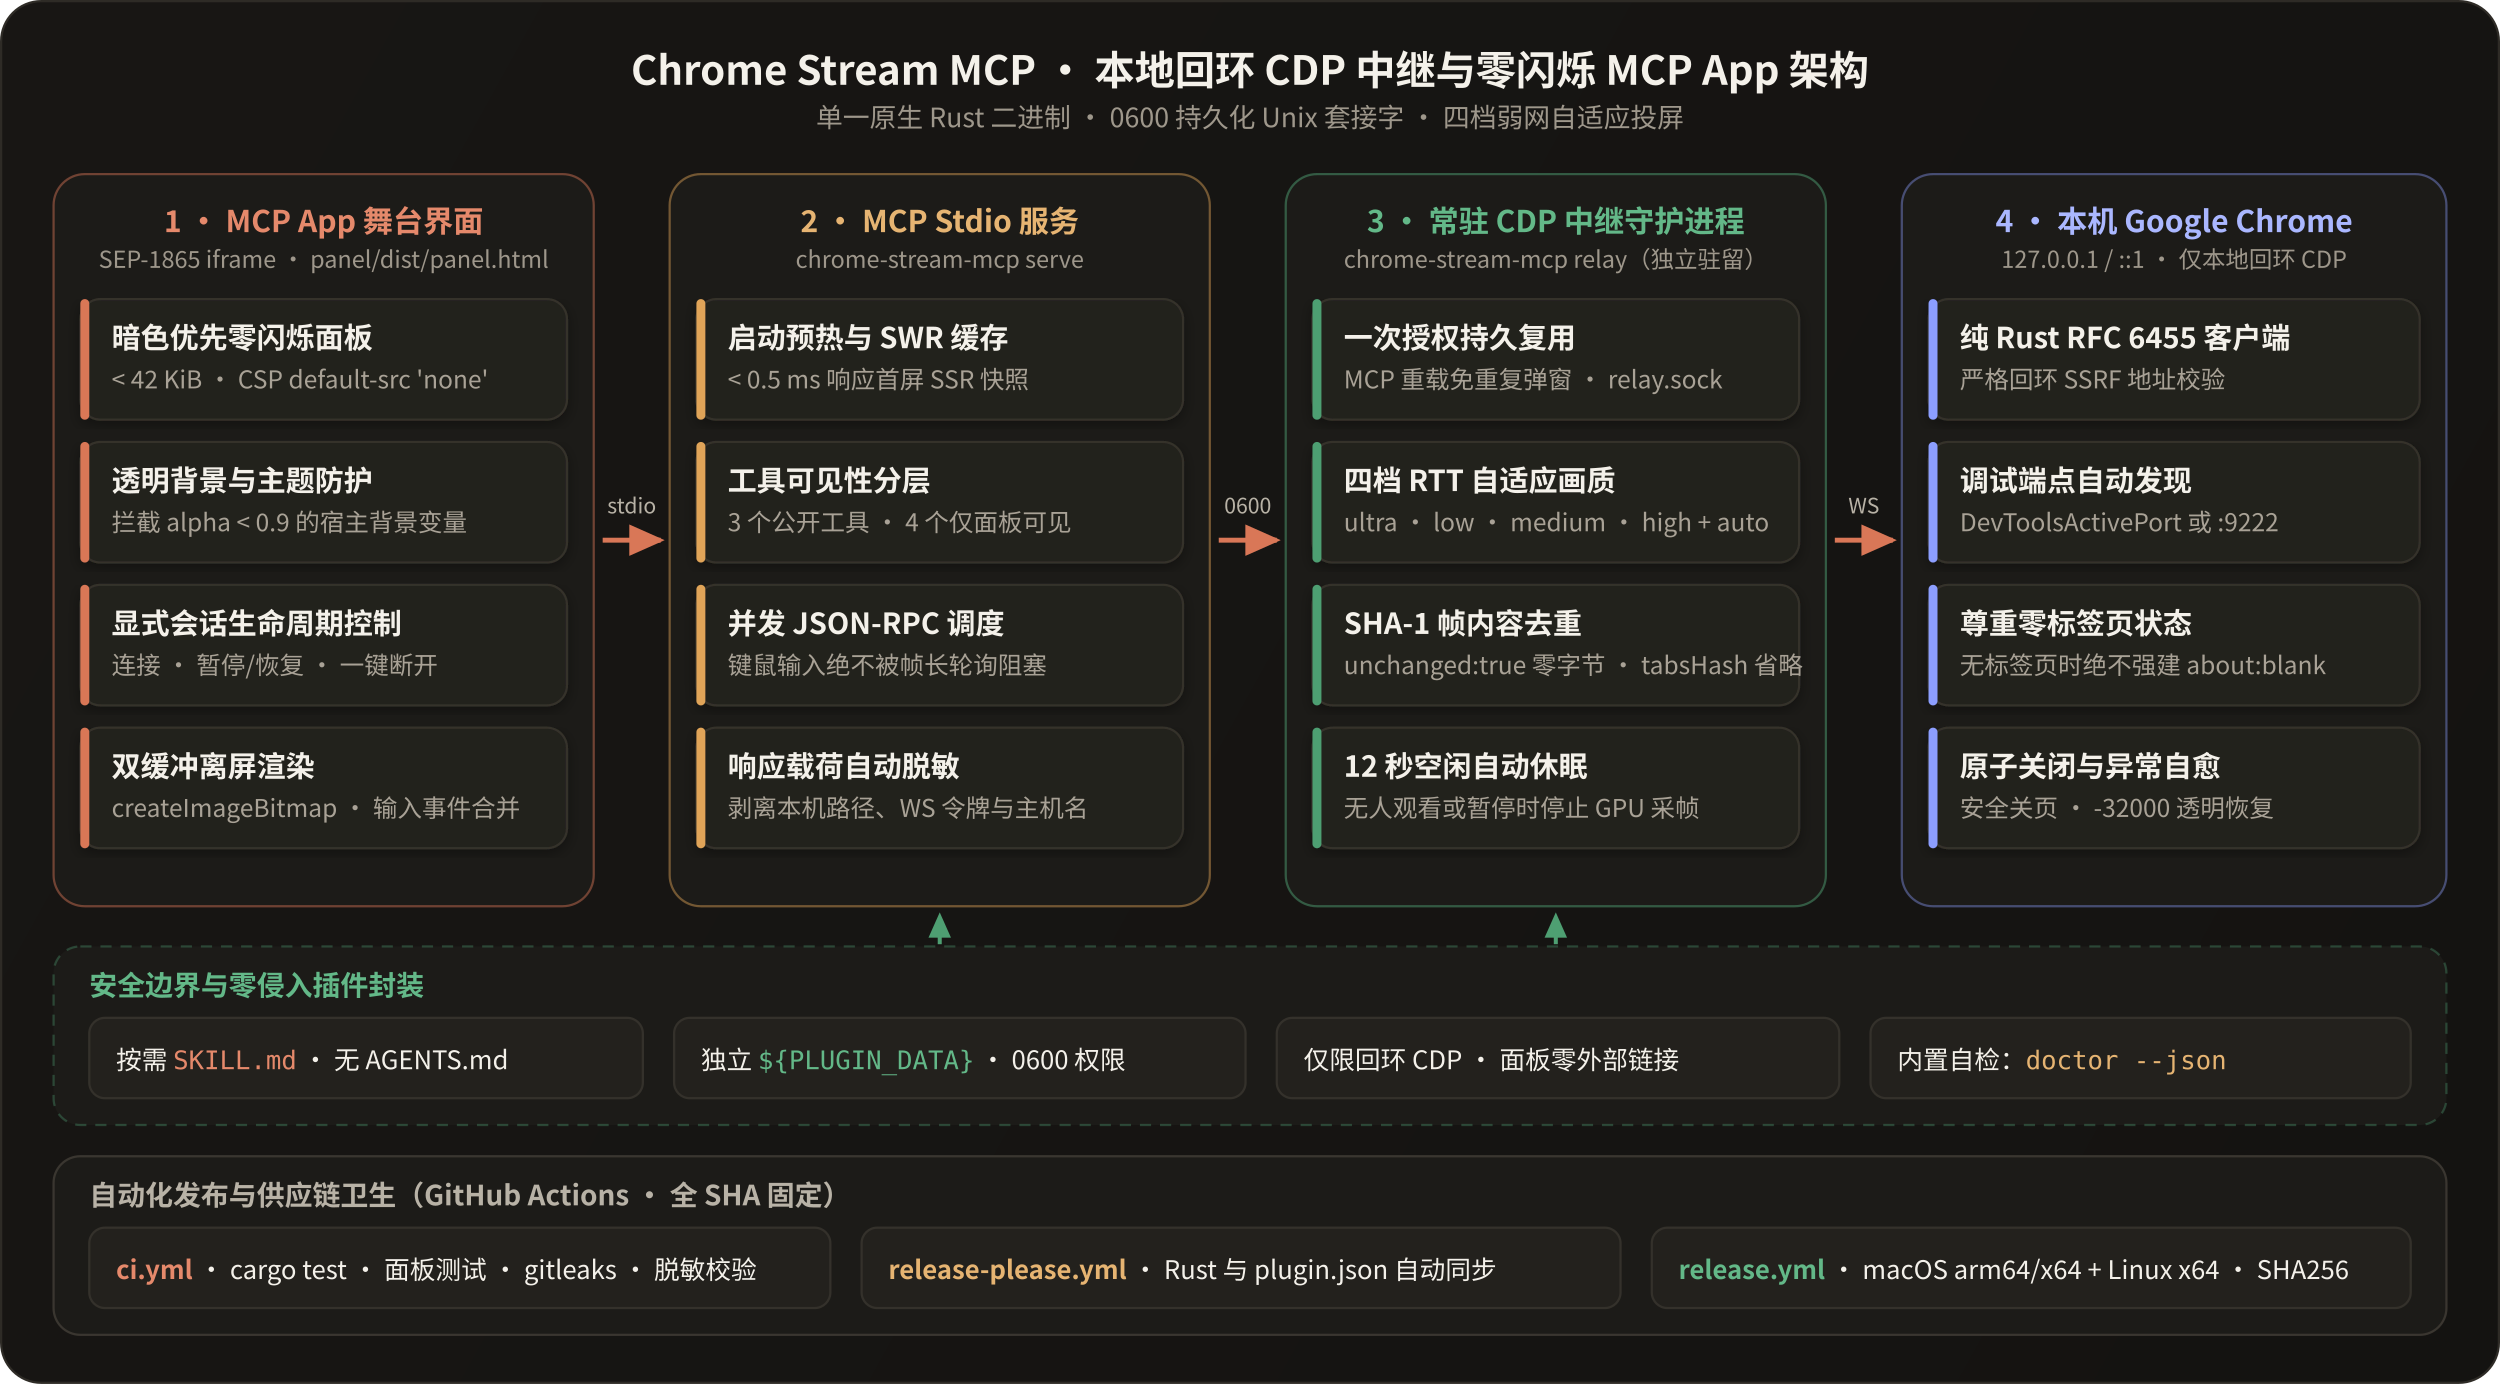
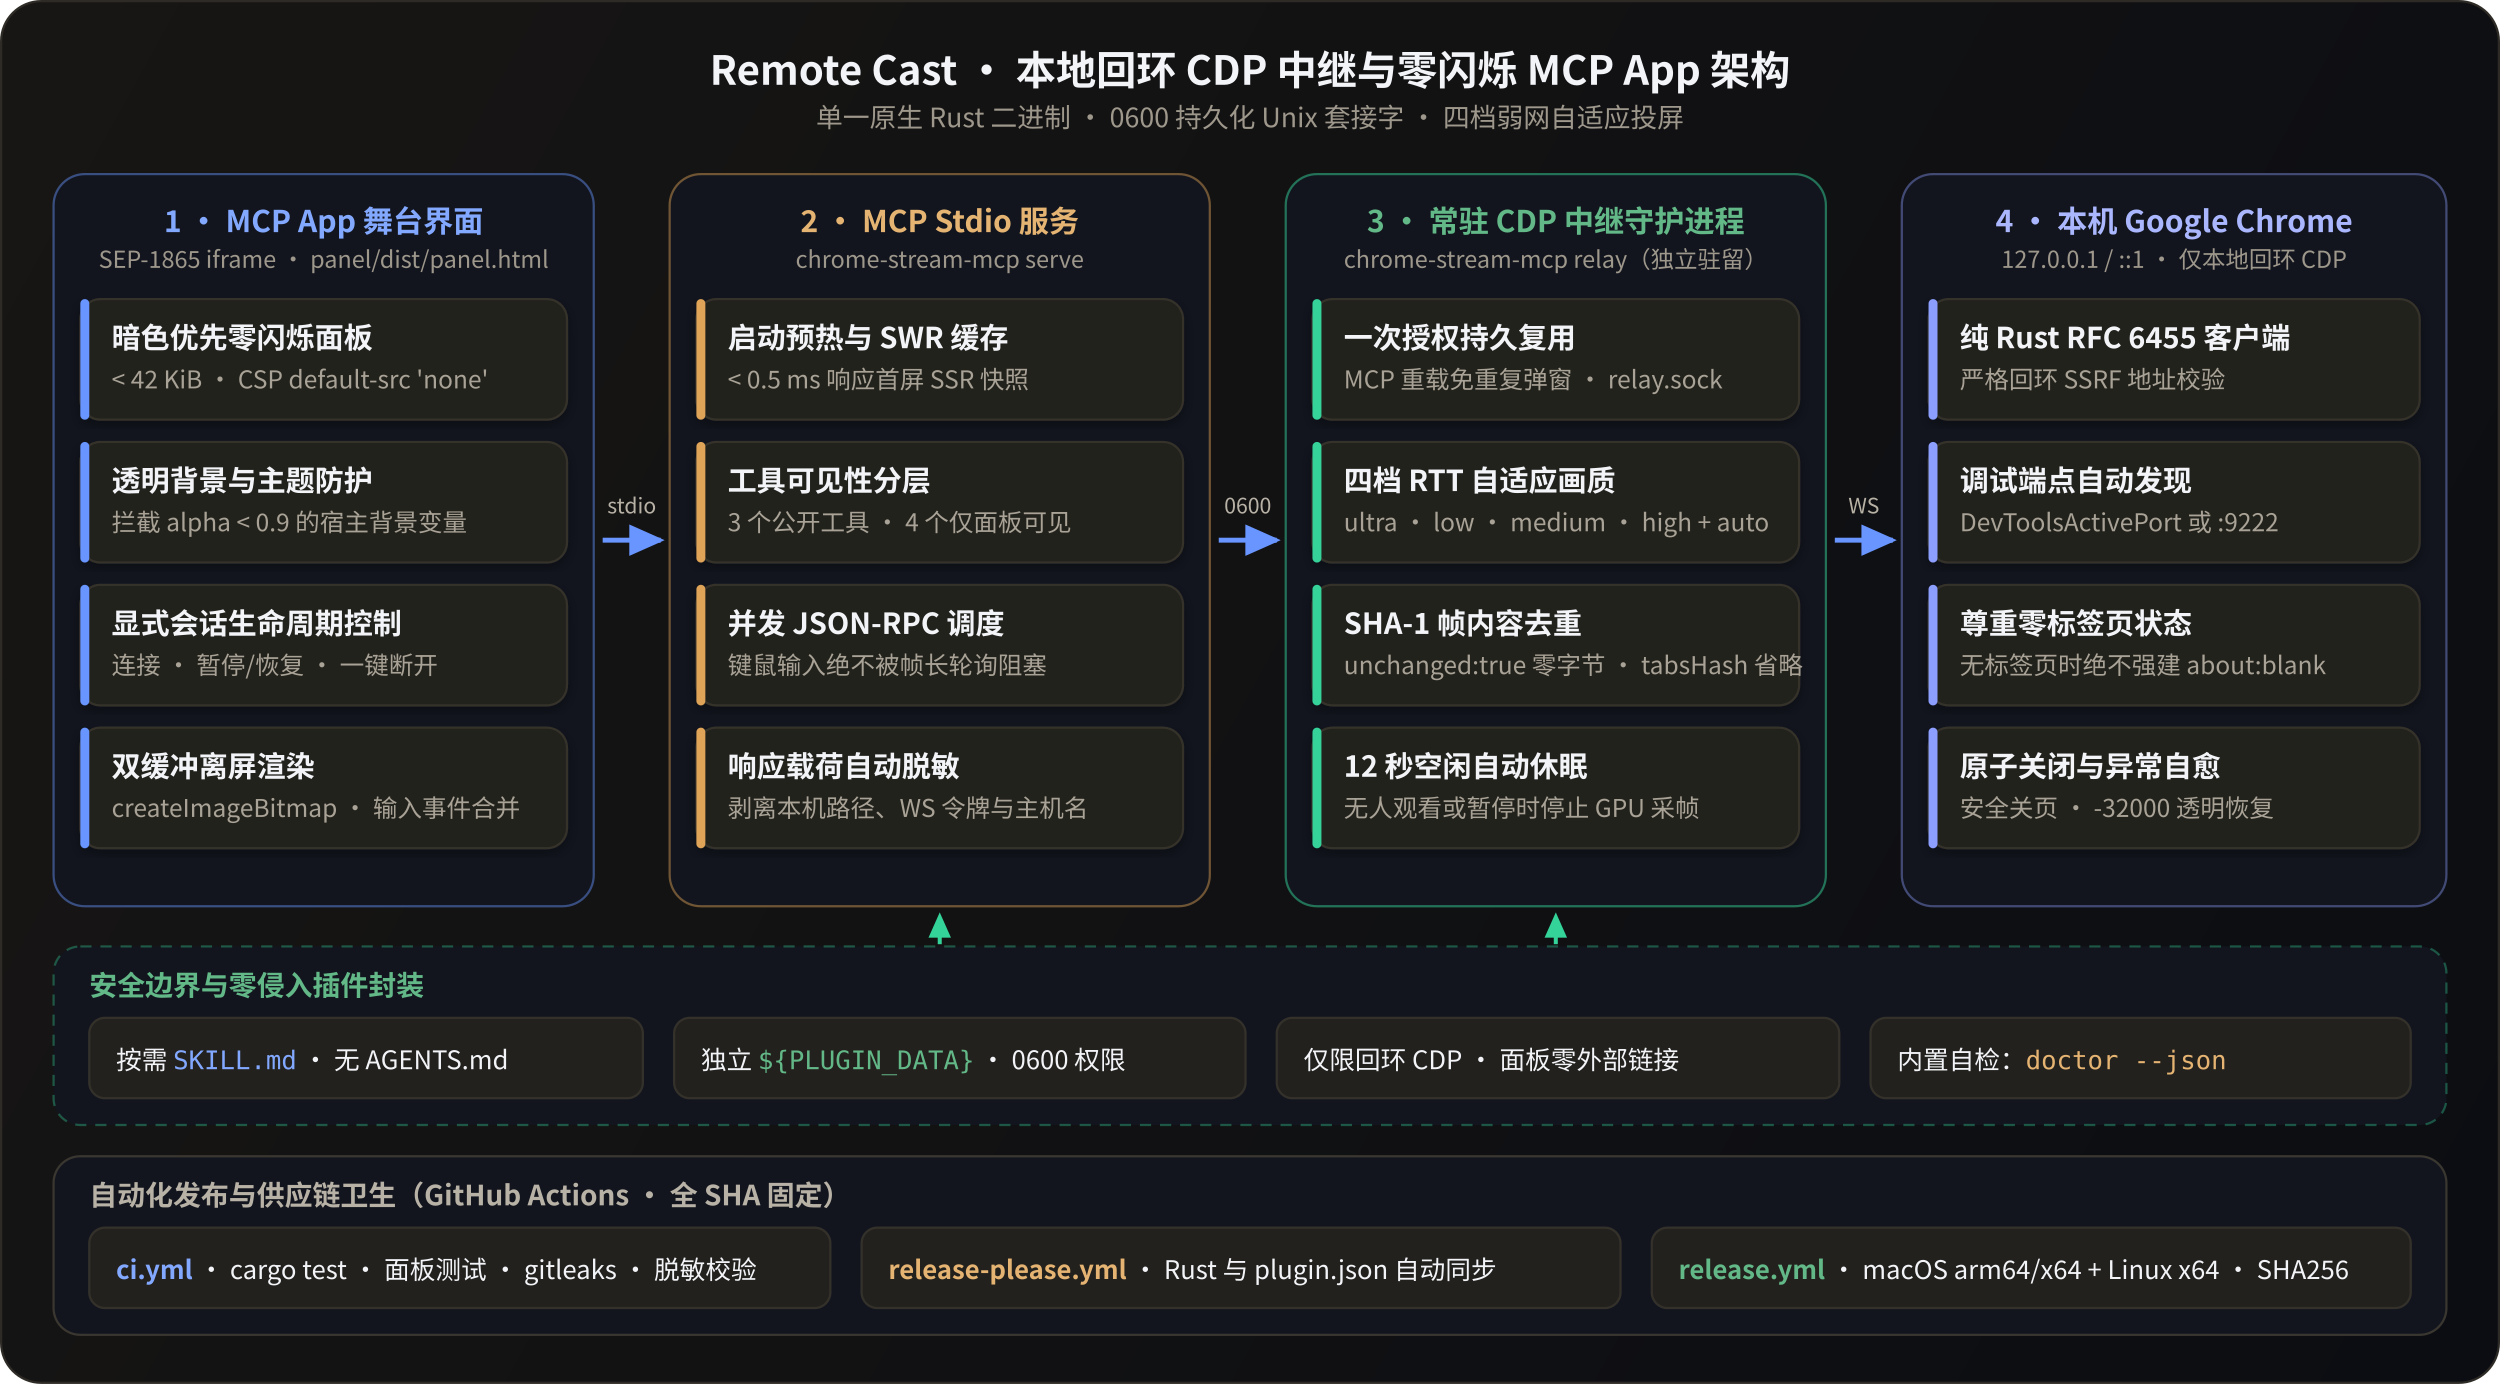
<svg xmlns="http://www.w3.org/2000/svg" viewBox="0 0 1120 620" width="1120" height="620" role="img" aria-labelledby="t d" font-family="-apple-system,'PingFang SC','Noto Sans CJK SC','Microsoft YaHei',BlinkMacSystemFont,'Segoe UI',Helvetica,Arial,sans-serif">
  <defs>
    <linearGradient id="bg-grad" x1="0" y1="0" x2="1120" y2="620" gradientUnits="userSpaceOnUse">
      <stop offset="0%" stop-color="#181614" />
-       <stop offset="100%" stop-color="#141311" />
+       <stop offset="100%" stop-color="#0B0D12" />
    </linearGradient>
    <marker id="arr-accent" viewBox="0 0 10 10" refX="8" refY="5" markerWidth="8" markerHeight="8" orient="auto-start-reverse">
-       <path d="M0,1 L9,5 L0,9 z" fill="#D97757" />
+       <path d="M0,1 L9,5 L0,9 z" fill="#6895FF" />
    </marker>
    <marker id="arr-emerald" viewBox="0 0 10 10" refX="8" refY="5" markerWidth="7" markerHeight="7" orient="auto-start-reverse">
-       <path d="M0,1 L9,5 L0,9 z" fill="#4E9F72" />
+       <path d="M0,1 L9,5 L0,9 z" fill="#34D399" />
    </marker>
    <filter id="card-shadow" x="-4%" y="-4%" width="108%" height="112%">
      <feDropShadow dx="0" dy="2" stdDeviation="3" flood-color="#000000" flood-opacity="0.35" />
    </filter>
  </defs>
  <rect x="0.5" y="0.5" width="1119" height="619" rx="18" fill="url(#bg-grad)" stroke="#2E2B26" />
-   <text x="560" y="38" text-anchor="middle" font-size="18" font-weight="700" fill="#F4F1EA">Chrome Stream MCP · 本地回环 CDP 中继与零闪烁 MCP App 架构</text>
+   <text x="560" y="38" text-anchor="middle" font-size="18" font-weight="700" fill="#F2F4F8">Remote Cast · 本地回环 CDP 中继与零闪烁 MCP App 架构</text>
  <text x="560" y="57" text-anchor="middle" font-size="12" fill="#9E978B">单一原生 Rust 二进制 · 0600 持久化 Unix 套接字 · 四档弱网自适应投屏</text>
-   <rect x="24" y="78" width="242" height="328" rx="14" fill="#1C1B18" stroke="#D97757" stroke-opacity="0.45" />
-   <text x="145" y="104" text-anchor="middle" font-size="13.5" font-weight="700" fill="#E5896B">1 · MCP App 舞台界面</text>
+   <rect x="24" y="78" width="242" height="328" rx="14" fill="#12151E" stroke="#6895FF" stroke-opacity="0.45" />
+   <text x="145" y="104" text-anchor="middle" font-size="13.5" font-weight="700" fill="#82A8FF">1 · MCP App 舞台界面</text>
  <text x="145" y="120" text-anchor="middle" font-size="10.5" fill="#9E978B">SEP-1865 iframe · panel/dist/panel.html</text>
  <g filter="url(#card-shadow)">
    <rect x="36" y="134" width="218" height="54" rx="9" fill="#23211D" stroke="#34312B" />
-     <rect x="36" y="134" width="4" height="54" rx="2" fill="#D97757" />
+     <rect x="36" y="134" width="4" height="54" rx="2" fill="#6895FF" />
  </g>
-   <text x="50" y="156" font-size="13" font-weight="650" fill="#F4F1EA">暗色优先零闪烁面板</text>
+   <text x="50" y="156" font-size="13" font-weight="650" fill="#F2F4F8">暗色优先零闪烁面板</text>
  <text x="50" y="174" font-size="11" fill="#A9A296">&lt; 42 KiB · CSP default-src 'none'</text>
  <g filter="url(#card-shadow)">
    <rect x="36" y="198" width="218" height="54" rx="9" fill="#23211D" stroke="#34312B" />
-     <rect x="36" y="198" width="4" height="54" rx="2" fill="#D97757" />
+     <rect x="36" y="198" width="4" height="54" rx="2" fill="#6895FF" />
  </g>
-   <text x="50" y="220" font-size="13" font-weight="650" fill="#F4F1EA">透明背景与主题防护</text>
+   <text x="50" y="220" font-size="13" font-weight="650" fill="#F2F4F8">透明背景与主题防护</text>
  <text x="50" y="238" font-size="11" fill="#A9A296">拦截 alpha &lt; 0.9 的宿主背景变量</text>
  <g filter="url(#card-shadow)">
    <rect x="36" y="262" width="218" height="54" rx="9" fill="#23211D" stroke="#34312B" />
-     <rect x="36" y="262" width="4" height="54" rx="2" fill="#D97757" />
+     <rect x="36" y="262" width="4" height="54" rx="2" fill="#6895FF" />
  </g>
-   <text x="50" y="284" font-size="13" font-weight="650" fill="#F4F1EA">显式会话生命周期控制</text>
+   <text x="50" y="284" font-size="13" font-weight="650" fill="#F2F4F8">显式会话生命周期控制</text>
  <text x="50" y="302" font-size="11" fill="#A9A296">连接 · 暂停/恢复 · 一键断开</text>
  <g filter="url(#card-shadow)">
    <rect x="36" y="326" width="218" height="54" rx="9" fill="#23211D" stroke="#34312B" />
-     <rect x="36" y="326" width="4" height="54" rx="2" fill="#D97757" />
+     <rect x="36" y="326" width="4" height="54" rx="2" fill="#6895FF" />
  </g>
-   <text x="50" y="348" font-size="13" font-weight="650" fill="#F4F1EA">双缓冲离屏渲染</text>
+   <text x="50" y="348" font-size="13" font-weight="650" fill="#F2F4F8">双缓冲离屏渲染</text>
  <text x="50" y="366" font-size="11" fill="#A9A296">createImageBitmap · 输入事件合并</text>
-   <line x1="270" y1="242" x2="296" y2="242" stroke="#D97757" stroke-width="2.2" marker-end="url(#arr-accent)" />
+   <line x1="270" y1="242" x2="296" y2="242" stroke="#6895FF" stroke-width="2.2" marker-end="url(#arr-accent)" />
  <text x="283" y="230" text-anchor="middle" font-size="9.5" fill="#B8B2A6">stdio</text>
-   <rect x="300" y="78" width="242" height="328" rx="14" fill="#1C1B18" stroke="#E0A458" stroke-opacity="0.45" />
+   <rect x="300" y="78" width="242" height="328" rx="14" fill="#12151E" stroke="#E0A458" stroke-opacity="0.45" />
  <text x="421" y="104" text-anchor="middle" font-size="13.5" font-weight="700" fill="#E6B472">2 · MCP Stdio 服务</text>
  <text x="421" y="120" text-anchor="middle" font-size="10.5" fill="#9E978B">chrome-stream-mcp serve</text>
  <g filter="url(#card-shadow)">
    <rect x="312" y="134" width="218" height="54" rx="9" fill="#23211D" stroke="#34312B" />
    <rect x="312" y="134" width="4" height="54" rx="2" fill="#E0A458" />
  </g>
-   <text x="326" y="156" font-size="13" font-weight="650" fill="#F4F1EA">启动预热与 SWR 缓存</text>
+   <text x="326" y="156" font-size="13" font-weight="650" fill="#F2F4F8">启动预热与 SWR 缓存</text>
  <text x="326" y="174" font-size="11" fill="#A9A296">&lt; 0.5 ms 响应首屏 SSR 快照</text>
  <g filter="url(#card-shadow)">
    <rect x="312" y="198" width="218" height="54" rx="9" fill="#23211D" stroke="#34312B" />
    <rect x="312" y="198" width="4" height="54" rx="2" fill="#E0A458" />
  </g>
-   <text x="326" y="220" font-size="13" font-weight="650" fill="#F4F1EA">工具可见性分层</text>
+   <text x="326" y="220" font-size="13" font-weight="650" fill="#F2F4F8">工具可见性分层</text>
  <text x="326" y="238" font-size="11" fill="#A9A296">3 个公开工具 · 4 个仅面板可见</text>
  <g filter="url(#card-shadow)">
    <rect x="312" y="262" width="218" height="54" rx="9" fill="#23211D" stroke="#34312B" />
    <rect x="312" y="262" width="4" height="54" rx="2" fill="#E0A458" />
  </g>
-   <text x="326" y="284" font-size="13" font-weight="650" fill="#F4F1EA">并发 JSON-RPC 调度</text>
+   <text x="326" y="284" font-size="13" font-weight="650" fill="#F2F4F8">并发 JSON-RPC 调度</text>
  <text x="326" y="302" font-size="11" fill="#A9A296">键鼠输入绝不被帧长轮询阻塞</text>
  <g filter="url(#card-shadow)">
    <rect x="312" y="326" width="218" height="54" rx="9" fill="#23211D" stroke="#34312B" />
    <rect x="312" y="326" width="4" height="54" rx="2" fill="#E0A458" />
  </g>
-   <text x="326" y="348" font-size="13" font-weight="650" fill="#F4F1EA">响应载荷自动脱敏</text>
+   <text x="326" y="348" font-size="13" font-weight="650" fill="#F2F4F8">响应载荷自动脱敏</text>
  <text x="326" y="366" font-size="11" fill="#A9A296">剥离本机路径、WS 令牌与主机名</text>
-   <line x1="546" y1="242" x2="572" y2="242" stroke="#D97757" stroke-width="2.2" marker-end="url(#arr-accent)" />
+   <line x1="546" y1="242" x2="572" y2="242" stroke="#6895FF" stroke-width="2.2" marker-end="url(#arr-accent)" />
  <text x="559" y="230" text-anchor="middle" font-size="9.5" fill="#B8B2A6">0600</text>
-   <rect x="576" y="78" width="242" height="328" rx="14" fill="#1C1B18" stroke="#4E9F72" stroke-opacity="0.5" />
+   <rect x="576" y="78" width="242" height="328" rx="14" fill="#12151E" stroke="#34D399" stroke-opacity="0.5" />
  <text x="697" y="104" text-anchor="middle" font-size="13.5" font-weight="700" fill="#63B888">3 · 常驻 CDP 中继守护进程</text>
  <text x="697" y="120" text-anchor="middle" font-size="10.5" fill="#9E978B">chrome-stream-mcp relay（独立驻留）</text>
  <g filter="url(#card-shadow)">
    <rect x="588" y="134" width="218" height="54" rx="9" fill="#23211D" stroke="#34312B" />
-     <rect x="588" y="134" width="4" height="54" rx="2" fill="#4E9F72" />
+     <rect x="588" y="134" width="4" height="54" rx="2" fill="#34D399" />
  </g>
-   <text x="602" y="156" font-size="13" font-weight="650" fill="#F4F1EA">一次授权持久复用</text>
+   <text x="602" y="156" font-size="13" font-weight="650" fill="#F2F4F8">一次授权持久复用</text>
  <text x="602" y="174" font-size="11" fill="#A9A296">MCP 重载免重复弹窗 · relay.sock</text>
  <g filter="url(#card-shadow)">
    <rect x="588" y="198" width="218" height="54" rx="9" fill="#23211D" stroke="#34312B" />
-     <rect x="588" y="198" width="4" height="54" rx="2" fill="#4E9F72" />
+     <rect x="588" y="198" width="4" height="54" rx="2" fill="#34D399" />
  </g>
-   <text x="602" y="220" font-size="13" font-weight="650" fill="#F4F1EA">四档 RTT 自适应画质</text>
+   <text x="602" y="220" font-size="13" font-weight="650" fill="#F2F4F8">四档 RTT 自适应画质</text>
  <text x="602" y="238" font-size="11" fill="#A9A296">ultra · low · medium · high + auto</text>
  <g filter="url(#card-shadow)">
    <rect x="588" y="262" width="218" height="54" rx="9" fill="#23211D" stroke="#34312B" />
-     <rect x="588" y="262" width="4" height="54" rx="2" fill="#4E9F72" />
+     <rect x="588" y="262" width="4" height="54" rx="2" fill="#34D399" />
  </g>
-   <text x="602" y="284" font-size="13" font-weight="650" fill="#F4F1EA">SHA-1 帧内容去重</text>
+   <text x="602" y="284" font-size="13" font-weight="650" fill="#F2F4F8">SHA-1 帧内容去重</text>
  <text x="602" y="302" font-size="11" fill="#A9A296">unchanged:true 零字节 · tabsHash 省略</text>
  <g filter="url(#card-shadow)">
    <rect x="588" y="326" width="218" height="54" rx="9" fill="#23211D" stroke="#34312B" />
-     <rect x="588" y="326" width="4" height="54" rx="2" fill="#4E9F72" />
+     <rect x="588" y="326" width="4" height="54" rx="2" fill="#34D399" />
  </g>
-   <text x="602" y="348" font-size="13" font-weight="650" fill="#F4F1EA">12 秒空闲自动休眠</text>
+   <text x="602" y="348" font-size="13" font-weight="650" fill="#F2F4F8">12 秒空闲自动休眠</text>
  <text x="602" y="366" font-size="11" fill="#A9A296">无人观看或暂停时停止 GPU 采帧</text>
-   <line x1="822" y1="242" x2="848" y2="242" stroke="#D97757" stroke-width="2.2" marker-end="url(#arr-accent)" />
+   <line x1="822" y1="242" x2="848" y2="242" stroke="#6895FF" stroke-width="2.2" marker-end="url(#arr-accent)" />
  <text x="835" y="230" text-anchor="middle" font-size="9.5" fill="#B8B2A6">WS</text>
-   <rect x="852" y="78" width="244" height="328" rx="14" fill="#1C1B18" stroke="#8C9EFF" stroke-opacity="0.4" />
+   <rect x="852" y="78" width="244" height="328" rx="14" fill="#12151E" stroke="#8C9EFF" stroke-opacity="0.4" />
  <text x="974" y="104" text-anchor="middle" font-size="13.5" font-weight="700" fill="#AAB7FF">4 · 本机 Google Chrome</text>
  <text x="974" y="120" text-anchor="middle" font-size="10.5" fill="#9E978B">127.0.0.1 / ::1 · 仅本地回环 CDP</text>
  <g filter="url(#card-shadow)">
    <rect x="864" y="134" width="220" height="54" rx="9" fill="#23211D" stroke="#34312B" />
    <rect x="864" y="134" width="4" height="54" rx="2" fill="#8C9EFF" />
  </g>
-   <text x="878" y="156" font-size="13" font-weight="650" fill="#F4F1EA">纯 Rust RFC 6455 客户端</text>
+   <text x="878" y="156" font-size="13" font-weight="650" fill="#F2F4F8">纯 Rust RFC 6455 客户端</text>
  <text x="878" y="174" font-size="11" fill="#A9A296">严格回环 SSRF 地址校验</text>
  <g filter="url(#card-shadow)">
    <rect x="864" y="198" width="220" height="54" rx="9" fill="#23211D" stroke="#34312B" />
    <rect x="864" y="198" width="4" height="54" rx="2" fill="#8C9EFF" />
  </g>
-   <text x="878" y="220" font-size="13" font-weight="650" fill="#F4F1EA">调试端点自动发现</text>
+   <text x="878" y="220" font-size="13" font-weight="650" fill="#F2F4F8">调试端点自动发现</text>
  <text x="878" y="238" font-size="11" fill="#A9A296">DevToolsActivePort 或 :9222</text>
  <g filter="url(#card-shadow)">
    <rect x="864" y="262" width="220" height="54" rx="9" fill="#23211D" stroke="#34312B" />
    <rect x="864" y="262" width="4" height="54" rx="2" fill="#8C9EFF" />
  </g>
-   <text x="878" y="284" font-size="13" font-weight="650" fill="#F4F1EA">尊重零标签页状态</text>
+   <text x="878" y="284" font-size="13" font-weight="650" fill="#F2F4F8">尊重零标签页状态</text>
  <text x="878" y="302" font-size="11" fill="#A9A296">无标签页时绝不强建 about:blank</text>
  <g filter="url(#card-shadow)">
    <rect x="864" y="326" width="220" height="54" rx="9" fill="#23211D" stroke="#34312B" />
    <rect x="864" y="326" width="4" height="54" rx="2" fill="#8C9EFF" />
  </g>
-   <text x="878" y="348" font-size="13" font-weight="650" fill="#F4F1EA">原子关闭与异常自愈</text>
+   <text x="878" y="348" font-size="13" font-weight="650" fill="#F2F4F8">原子关闭与异常自愈</text>
  <text x="878" y="366" font-size="11" fill="#A9A296">安全关页 · -32000 透明恢复</text>
-   <rect x="24" y="424" width="1072" height="80" rx="12" fill="#1C1B18" stroke="#4E9F72" stroke-opacity="0.35" stroke-dasharray="5 4" />
+   <rect x="24" y="424" width="1072" height="80" rx="12" fill="#12151E" stroke="#34D399" stroke-opacity="0.35" stroke-dasharray="5 4" />
  <text x="40" y="446" font-size="12.5" font-weight="700" fill="#63B888">安全边界与零侵入插件封装</text>
  <rect x="40" y="456" width="248" height="36" rx="7" fill="#23211D" stroke="#34312B" />
-   <text x="52" y="479" font-size="11.5" fill="#F4F1EA">按需 <tspan fill="#E5896B" font-family="ui-monospace,SFMono-Regular,Menlo,monospace">SKILL.md</tspan> · 无 AGENTS.md</text>
+   <text x="52" y="479" font-size="11.5" fill="#F2F4F8">按需 <tspan fill="#82A8FF" font-family="ui-monospace,SFMono-Regular,Menlo,monospace">SKILL.md</tspan> · 无 AGENTS.md</text>
  <rect x="302" y="456" width="256" height="36" rx="7" fill="#23211D" stroke="#34312B" />
-   <text x="314" y="479" font-size="11.5" fill="#F4F1EA">独立 <tspan fill="#63B888" font-family="ui-monospace,SFMono-Regular,Menlo,monospace">${PLUGIN_DATA}</tspan> · 0600 权限</text>
+   <text x="314" y="479" font-size="11.5" fill="#F2F4F8">独立 <tspan fill="#63B888" font-family="ui-monospace,SFMono-Regular,Menlo,monospace">${PLUGIN_DATA}</tspan> · 0600 权限</text>
  <rect x="572" y="456" width="252" height="36" rx="7" fill="#23211D" stroke="#34312B" />
-   <text x="584" y="479" font-size="11.5" fill="#F4F1EA">仅限回环 CDP · 面板零外部链接</text>
+   <text x="584" y="479" font-size="11.5" fill="#F2F4F8">仅限回环 CDP · 面板零外部链接</text>
  <rect x="838" y="456" width="242" height="36" rx="7" fill="#23211D" stroke="#34312B" />
-   <text x="850" y="479" font-size="11.5" fill="#F4F1EA">内置自检：<tspan fill="#E6B472" font-family="ui-monospace,SFMono-Regular,Menlo,monospace">doctor --json</tspan>
+   <text x="850" y="479" font-size="11.5" fill="#F2F4F8">内置自检：<tspan fill="#E6B472" font-family="ui-monospace,SFMono-Regular,Menlo,monospace">doctor --json</tspan>
  </text>
-   <line x1="421" y1="423" x2="421" y2="410" stroke="#4E9F72" stroke-width="1.8" stroke-dasharray="4 3" marker-end="url(#arr-emerald)" />
-   <line x1="697" y1="423" x2="697" y2="410" stroke="#4E9F72" stroke-width="1.8" stroke-dasharray="4 3" marker-end="url(#arr-emerald)" />
-   <rect x="24" y="518" width="1072" height="80" rx="12" fill="#1C1B18" stroke="#3A3630" />
+   <line x1="421" y1="423" x2="421" y2="410" stroke="#34D399" stroke-width="1.8" stroke-dasharray="4 3" marker-end="url(#arr-emerald)" />
+   <line x1="697" y1="423" x2="697" y2="410" stroke="#34D399" stroke-width="1.8" stroke-dasharray="4 3" marker-end="url(#arr-emerald)" />
+   <rect x="24" y="518" width="1072" height="80" rx="12" fill="#12151E" stroke="#3A3630" />
  <text x="40" y="540" font-size="12.5" font-weight="700" fill="#B8B2A6">自动化发布与供应链卫生（GitHub Actions · 全 SHA 固定）</text>
  <rect x="40" y="550" width="332" height="36" rx="7" fill="#23211D" stroke="#34312B" />
-   <text x="52" y="573" font-size="11.5" fill="#F4F1EA">
-     <tspan fill="#E5896B" font-weight="650">ci.yml</tspan> · cargo test · 面板测试 · gitleaks · 脱敏校验</text>
+   <text x="52" y="573" font-size="11.5" fill="#F2F4F8">
+     <tspan fill="#82A8FF" font-weight="650">ci.yml</tspan> · cargo test · 面板测试 · gitleaks · 脱敏校验</text>
  <rect x="386" y="550" width="340" height="36" rx="7" fill="#23211D" stroke="#34312B" />
-   <text x="398" y="573" font-size="11.5" fill="#F4F1EA">
+   <text x="398" y="573" font-size="11.5" fill="#F2F4F8">
    <tspan fill="#E6B472" font-weight="650">release-please.yml</tspan> · Rust 与 plugin.json 自动同步</text>
  <rect x="740" y="550" width="340" height="36" rx="7" fill="#23211D" stroke="#34312B" />
-   <text x="752" y="573" font-size="11.5" fill="#F4F1EA">
+   <text x="752" y="573" font-size="11.5" fill="#F2F4F8">
    <tspan fill="#63B888" font-weight="650">release.yml</tspan> · macOS arm64/x64 + Linux x64 · SHA256</text>
</svg>
